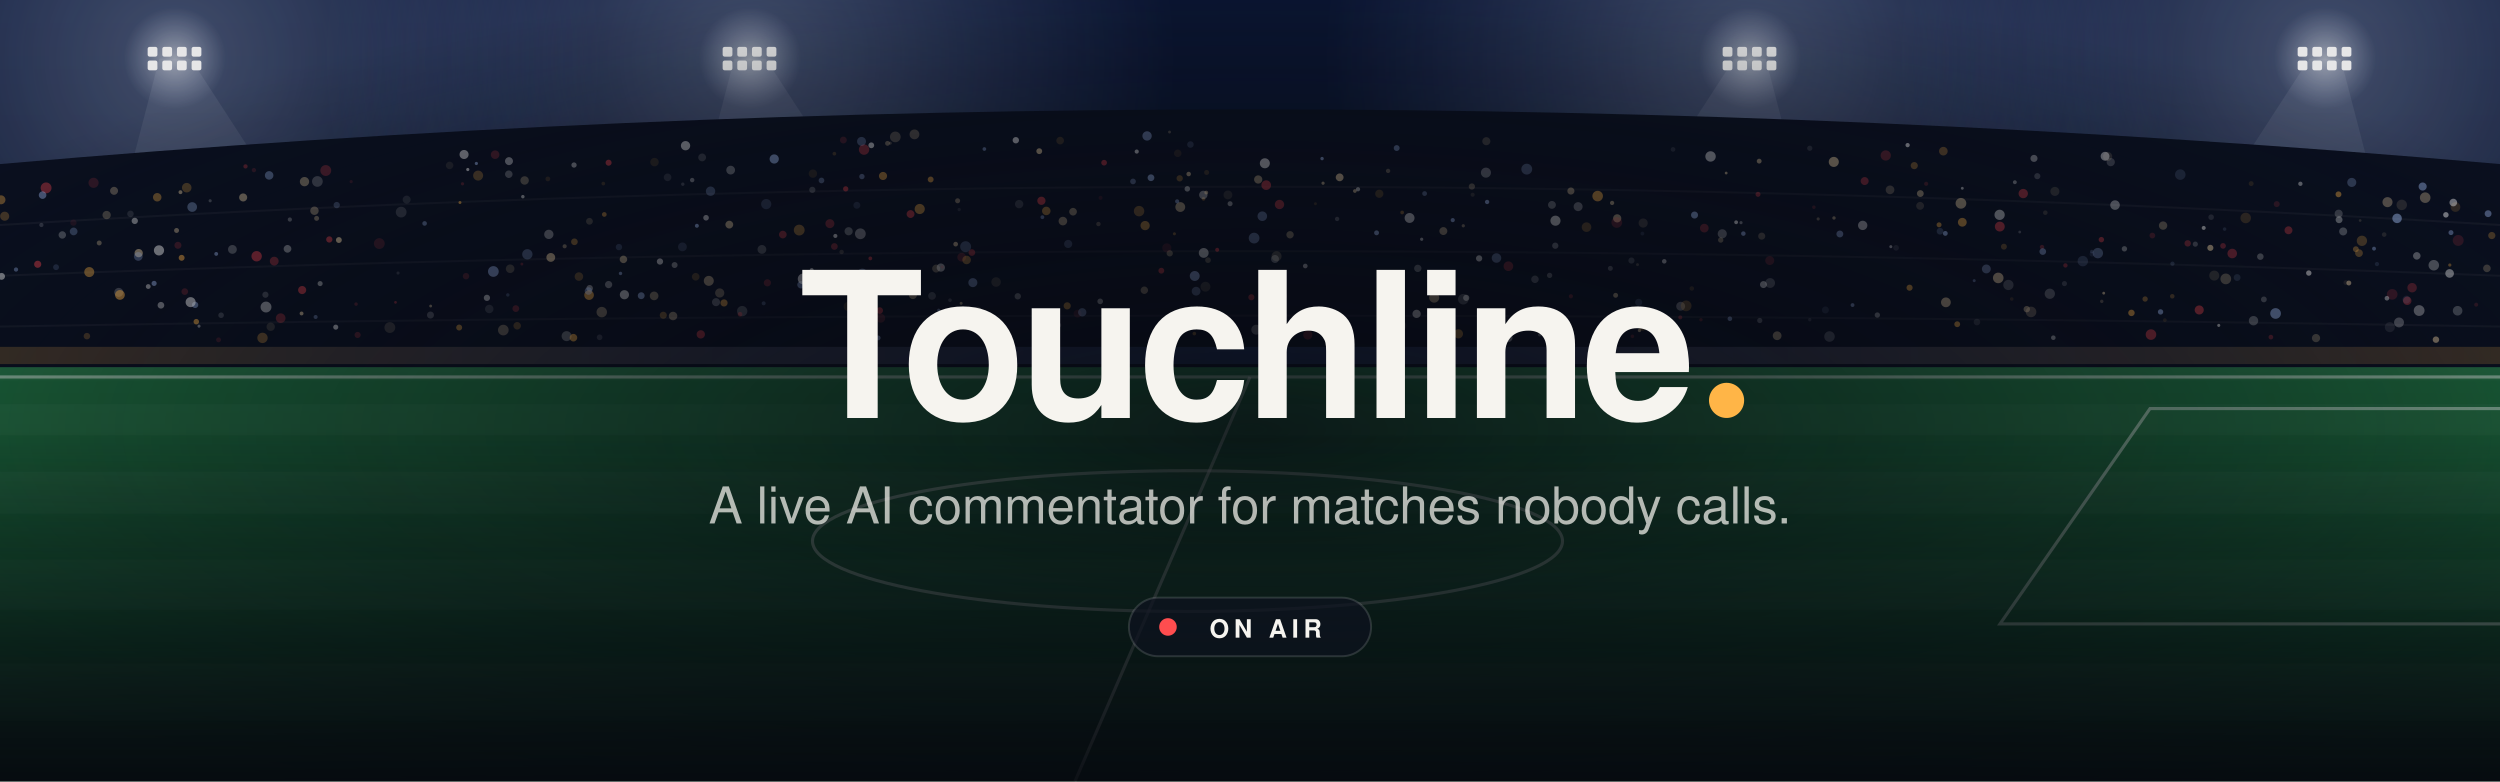
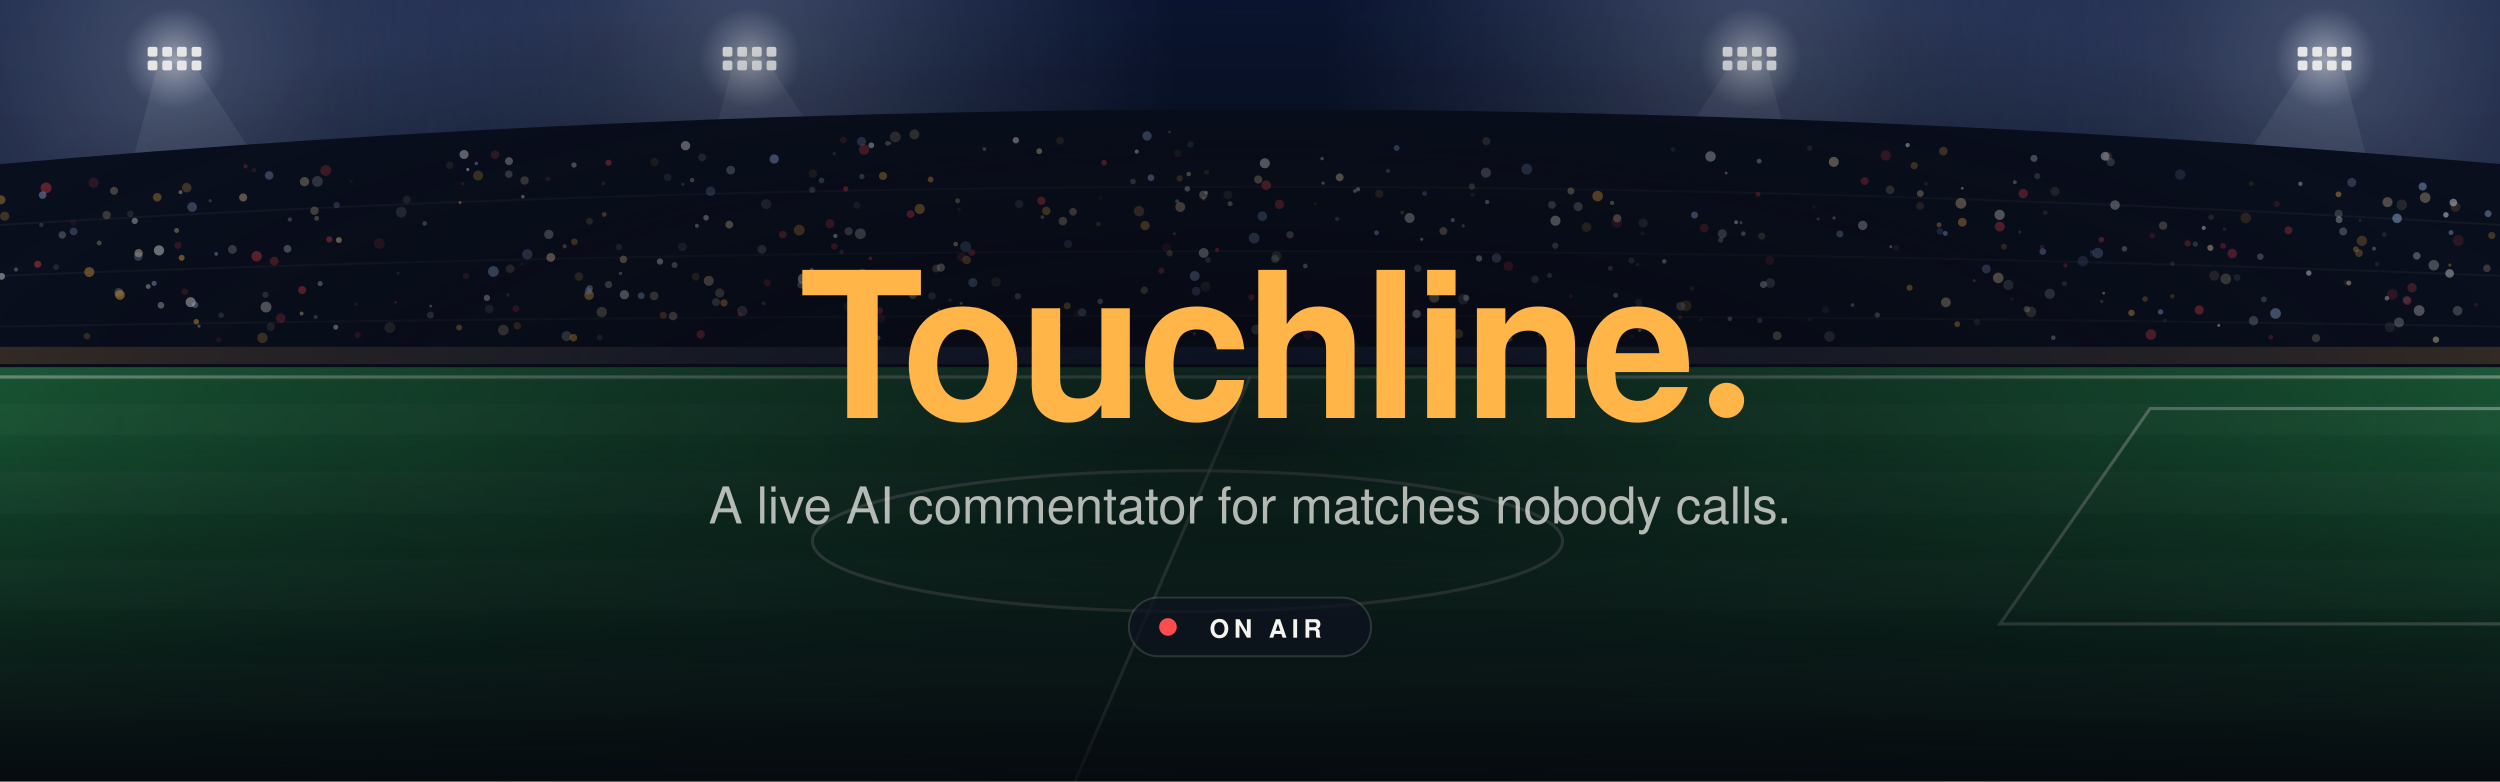
<svg xmlns="http://www.w3.org/2000/svg" width="1280" height="400" role="img" aria-label="Touchline. A live AI commentator for matches nobody calls." viewBox="0 0 1280 400" preserveAspectRatio="xMidYMid slice">
  <defs>
    <linearGradient id="bns" x2="0" y2="1">
      <stop offset="0" stop-color="#0B1736" />
      <stop offset="1" stop-color="#04060C" />
    </linearGradient>
    <radialGradient id="bng">
      <stop offset="0" stop-color="#F4F8FF" stop-opacity=".95" />
      <stop offset=".12" stop-color="#C9DAFF" stop-opacity=".4" />
      <stop offset="1" stop-color="#9DB8FF" stop-opacity="0" />
    </radialGradient>
    <linearGradient id="bnb" x2="0" y2="1">
      <stop offset="0" stop-color="#fff" stop-opacity=".09" />
      <stop offset="1" stop-color="#fff" stop-opacity="0" />
    </linearGradient>
    <linearGradient id="bnp" x2="0" y2="1">
      <stop offset="0" stop-color="#1D6A3D" />
      <stop offset=".55" stop-color="#145430" />
      <stop offset="1" stop-color="#0A2E1B" />
    </linearGradient>
    <linearGradient id="bnl" x2="1">
      <stop offset="0" stop-color="#FFB547" />
      <stop offset=".5" stop-color="#5B8CFF" />
      <stop offset="1" stop-color="#FFB547" />
    </linearGradient>
    <linearGradient id="bnt" x2="0" y2="1">
      <stop offset="0" stop-color="#B89A6A" />
      <stop offset="1" stop-color="#D9BC8A" />
    </linearGradient>
  </defs>
  <rect width="1280" height="400" fill="url(#bns)" />
  <polygon points="81.6,30 97.6,30 268.8,294 12.8,294" fill="url(#bnb)" />
  <circle cx="89.6" cy="30" r="217.6" fill="url(#bng)" opacity=".7" />
  <rect x="75.6" y="24" width="5" height="5" rx="1" fill="#fff" />
  <rect x="83.1" y="24" width="5" height="5" rx="1" fill="#fff" />
  <rect x="90.6" y="24" width="5" height="5" rx="1" fill="#fff" />
  <rect x="98.1" y="24" width="5" height="5" rx="1" fill="#fff" />
  <rect x="75.6" y="31" width="5" height="5" rx="1" fill="#fff" />
  <rect x="83.1" y="31" width="5" height="5" rx="1" fill="#fff" />
  <rect x="90.6" y="31" width="5" height="5" rx="1" fill="#fff" />
  <rect x="98.1" y="31" width="5" height="5" rx="1" fill="#fff" />
  <polygon points="376,30 392,30 563.2,294 307.2,294" fill="url(#bnb)" />
  <circle cx="384" cy="30" r="217.6" fill="url(#bng)" opacity=".7" />
  <rect x="370" y="24" width="5" height="5" rx="1" fill="#fff" />
  <rect x="377.5" y="24" width="5" height="5" rx="1" fill="#fff" />
  <rect x="385" y="24" width="5" height="5" rx="1" fill="#fff" />
  <rect x="392.5" y="24" width="5" height="5" rx="1" fill="#fff" />
  <rect x="370" y="31" width="5" height="5" rx="1" fill="#fff" />
  <rect x="377.5" y="31" width="5" height="5" rx="1" fill="#fff" />
  <rect x="385" y="31" width="5" height="5" rx="1" fill="#fff" />
  <rect x="392.5" y="31" width="5" height="5" rx="1" fill="#fff" />
  <polygon points="888,30 904,30 972.8,294 716.8,294" fill="url(#bnb)" />
  <circle cx="896" cy="30" r="217.6" fill="url(#bng)" opacity=".7" />
  <rect x="882" y="24" width="5" height="5" rx="1" fill="#fff" />
  <rect x="889.5" y="24" width="5" height="5" rx="1" fill="#fff" />
  <rect x="897" y="24" width="5" height="5" rx="1" fill="#fff" />
  <rect x="904.5" y="24" width="5" height="5" rx="1" fill="#fff" />
  <rect x="882" y="31" width="5" height="5" rx="1" fill="#fff" />
  <rect x="889.5" y="31" width="5" height="5" rx="1" fill="#fff" />
  <rect x="897" y="31" width="5" height="5" rx="1" fill="#fff" />
  <rect x="904.5" y="31" width="5" height="5" rx="1" fill="#fff" />
  <polygon points="1182.4,30 1198.4,30 1267.2,294 1011.2,294" fill="url(#bnb)" />
  <circle cx="1190.4" cy="30" r="217.6" fill="url(#bng)" opacity=".7" />
  <rect x="1176.4" y="24" width="5" height="5" rx="1" fill="#fff" />
  <rect x="1183.9" y="24" width="5" height="5" rx="1" fill="#fff" />
  <rect x="1191.4" y="24" width="5" height="5" rx="1" fill="#fff" />
  <rect x="1198.9" y="24" width="5" height="5" rx="1" fill="#fff" />
  <rect x="1176.4" y="31" width="5" height="5" rx="1" fill="#fff" />
  <rect x="1183.9" y="31" width="5" height="5" rx="1" fill="#fff" />
  <rect x="1191.4" y="31" width="5" height="5" rx="1" fill="#fff" />
  <rect x="1198.9" y="31" width="5" height="5" rx="1" fill="#fff" />
  <path d="M0 84 Q640 28 1280 84 L1280 188 L0 188 Z" fill="#0A1020" />
  <path d="M0 115.2 Q640 76 1280 115.2" stroke="#fff" stroke-opacity=".05" fill="none" />
  <path d="M0 141.2 Q640 116 1280 141.2" stroke="#fff" stroke-opacity=".05" fill="none" />
  <path d="M0 167.2 Q640 156 1280 167.2" stroke="#fff" stroke-opacity=".05" fill="none" />
  <circle cx="860.5" cy="156.8" r="2.27" fill="#FFFFFF" opacity="0.29" />
  <circle cx="442.4" cy="76.6" r="2.66" fill="#E8414C" opacity="0.40" />
  <circle cx="410.1" cy="145.8" r="1.90" fill="#A9C6FF" opacity="0.42" />
  <circle cx="60.8" cy="149.7" r="2.30" fill="#FFFFFF" opacity="0.23" />
  <circle cx="1126.0" cy="158.7" r="2.32" fill="#E8414C" opacity="0.53" />
  <circle cx="838.4" cy="135.5" r="0.77" fill="#FFE2B0" opacity="0.18" />
  <circle cx="900.1" cy="99.5" r="1.28" fill="#E8414C" opacity="0.39" />
  <circle cx="1258.3" cy="159.1" r="2.45" fill="#FFFFFF" opacity="0.25" />
  <circle cx="491.1" cy="107.3" r="0.84" fill="#FFFFFF" opacity="0.10" />
  <circle cx="520.1" cy="71.8" r="1.64" fill="#FFFFFF" opacity="0.54" />
  <circle cx="839.0" cy="154.8" r="1.83" fill="#A9C6FF" opacity="0.17" />
  <circle cx="1224.8" cy="150.7" r="2.72" fill="#E8414C" opacity="0.22" />
  <circle cx="1023.9" cy="116.0" r="2.53" fill="#E8414C" opacity="0.51" />
  <circle cx="604.3" cy="106.0" r="2.52" fill="#FFE2B0" opacity="0.45" />
  <circle cx="486.4" cy="153.7" r="0.93" fill="#FFFFFF" opacity="0.17" />
  <circle cx="1074.1" cy="129.6" r="2.66" fill="#A9C6FF" opacity="0.31" />
  <circle cx="616.2" cy="101.8" r="0.95" fill="#FFB547" opacity="0.31" />
  <circle cx="660.5" cy="120.2" r="1.89" fill="#FFE2B0" opacity="0.34" />
  <circle cx="1120.1" cy="124.6" r="1.65" fill="#E8414C" opacity="0.36" />
  <circle cx="148.4" cy="112.4" r="1.08" fill="#FFFFFF" opacity="0.26" />
  <circle cx="37.7" cy="118.5" r="1.98" fill="#A9C6FF" opacity="0.28" />
  <circle cx="137.8" cy="89.8" r="2.18" fill="#A9C6FF" opacity="0.36" />
  <circle cx="583.2" cy="108.1" r="2.68" fill="#FFB547" opacity="0.31" />
  <circle cx="445.2" cy="166.9" r="2.14" fill="#FFFFFF" opacity="0.40" />
  <circle cx="264.1" cy="158.0" r="1.74" fill="#E8414C" opacity="0.28" />
  <circle cx="341.8" cy="90.8" r="1.94" fill="#FFFFFF" opacity="0.11" />
  <circle cx="852.1" cy="133.8" r="1.17" fill="#FFFFFF" opacity="0.45" />
  <circle cx="598.8" cy="67.6" r="0.75" fill="#FFE2B0" opacity="0.22" />
  <circle cx="760.8" cy="88.4" r="2.58" fill="#FFFFFF" opacity="0.29" />
  <circle cx="440.5" cy="119.7" r="2.76" fill="#FFFFFF" opacity="0.35" />
  <circle cx="492.4" cy="131.7" r="2.24" fill="#E8414C" opacity="0.24" />
  <circle cx="110.7" cy="130.0" r="0.99" fill="#A9C6FF" opacity="0.47" />
  <circle cx="835.8" cy="172.2" r="0.91" fill="#E8414C" opacity="0.23" />
  <circle cx="130.0" cy="87.1" r="1.11" fill="#E8414C" opacity="0.17" />
  <circle cx="812.3" cy="116.3" r="2.45" fill="#FFB547" opacity="0.24" />
  <circle cx="441.3" cy="90.4" r="1.38" fill="#A9C6FF" opacity="0.35" />
  <circle cx="504.0" cy="76.3" r="0.95" fill="#A9C6FF" opacity="0.40" />
  <circle cx="349.4" cy="126.4" r="2.25" fill="#A9C6FF" opacity="0.16" />
  <circle cx="967.7" cy="97.2" r="2.22" fill="#FFE2B0" opacity="0.23" />
  <circle cx="373.4" cy="115.0" r="2.00" fill="#FFE2B0" opacity="0.48" />
  <circle cx="458.4" cy="70.1" r="2.74" fill="#FFE2B0" opacity="0.22" />
  <circle cx="356.2" cy="141.7" r="1.95" fill="#FFB547" opacity="0.20" />
  <circle cx="1112.3" cy="135.0" r="1.09" fill="#A9C6FF" opacity="0.19" />
  <circle cx="307.0" cy="172.7" r="1.46" fill="#FFFFFF" opacity="0.14" />
  <circle cx="19.3" cy="135.3" r="1.84" fill="#E8414C" opacity="0.53" />
  <circle cx="1171.7" cy="117.9" r="2.03" fill="#E8414C" opacity="0.40" />
  <circle cx="968.1" cy="126.3" r="0.78" fill="#FFFFFF" opacity="0.41" />
  <circle cx="976.7" cy="74.3" r="1.10" fill="#FFFFFF" opacity="0.53" />
  <circle cx="717.4" cy="166.8" r="2.62" fill="#FFE2B0" opacity="0.12" />
  <circle cx="715.1" cy="75.8" r="1.51" fill="#A9C6FF" opacity="0.39" />
  <circle cx="47.9" cy="93.6" r="2.59" fill="#E8414C" opacity="0.18" />
  <circle cx="220.4" cy="161.3" r="1.80" fill="#FFFFFF" opacity="0.20" />
  <circle cx="607.9" cy="96.7" r="1.41" fill="#FFFFFF" opacity="0.42" />
  <circle cx="411.2" cy="142.8" r="2.74" fill="#FFFFFF" opacity="0.54" />
  <circle cx="54.6" cy="110.1" r="2.12" fill="#FFE2B0" opacity="0.25" />
  <circle cx="926.6" cy="163.7" r="0.87" fill="#FFFFFF" opacity="0.11" />
  <circle cx="881.8" cy="119.7" r="2.33" fill="#FFFFFF" opacity="0.29" />
  <circle cx="934.6" cy="158.7" r="1.80" fill="#A9C6FF" opacity="0.11" />
  <circle cx="235.1" cy="167.7" r="1.53" fill="#FFB547" opacity="0.43" />
  <circle cx="490.3" cy="102.8" r="1.29" fill="#FFE2B0" opacity="0.35" />
  <circle cx="161.6" cy="162.3" r="1.04" fill="#A9C6FF" opacity="0.32" />
  <circle cx="1208.4" cy="112.9" r="0.70" fill="#FFE2B0" opacity="0.16" />
  <circle cx="1031.6" cy="93.3" r="1.00" fill="#FFFFFF" opacity="0.33" />
  <circle cx="479.3" cy="137.5" r="2.04" fill="#FFE2B0" opacity="0.29" />
  <circle cx="612.4" cy="149.1" r="2.25" fill="#A9C6FF" opacity="0.33" />
  <circle cx="1026.0" cy="126.3" r="1.52" fill="#FFB547" opacity="0.25" />
  <circle cx="75.9" cy="146.7" r="1.24" fill="#FFFFFF" opacity="0.44" />
  <circle cx="901.0" cy="164.1" r="1.34" fill="#FFFFFF" opacity="0.23" />
  <circle cx="154.4" cy="160.5" r="1.00" fill="#FFE2B0" opacity="0.51" />
  <circle cx="980.1" cy="84.8" r="1.84" fill="#FFB547" opacity="0.31" />
  <circle cx="1159.1" cy="153.3" r="1.49" fill="#FFFFFF" opacity="0.24" />
  <circle cx="906.1" cy="133.4" r="2.29" fill="#E8414C" opacity="0.20" />
  <circle cx="983.2" cy="99.1" r="1.75" fill="#FFE2B0" opacity="0.40" />
  <circle cx="91.1" cy="125.6" r="1.80" fill="#E8414C" opacity="0.23" />
  <circle cx="1102.0" cy="120.6" r="1.48" fill="#E8414C" opacity="0.23" />
  <circle cx="179.8" cy="93.0" r="0.81" fill="#E8414C" opacity="0.16" />
  <circle cx="468.2" cy="68.8" r="2.51" fill="#FFE2B0" opacity="0.24" />
  <circle cx="992.8" cy="115.1" r="1.28" fill="#FFB547" opacity="0.46" />
  <circle cx="0.5" cy="102.3" r="2.30" fill="#FFB547" opacity="0.38" />
  <circle cx="281.0" cy="120.0" r="2.38" fill="#FFFFFF" opacity="0.33" />
  <circle cx="1182.1" cy="139.8" r="1.39" fill="#FFFFFF" opacity="0.54" />
  <circle cx="642.1" cy="121.9" r="2.75" fill="#A9C6FF" opacity="0.37" />
  <circle cx="1252.3" cy="110.0" r="1.41" fill="#FFFFFF" opacity="0.51" />
  <circle cx="396.4" cy="81.4" r="2.36" fill="#A9C6FF" opacity="0.53" />
  <circle cx="835.3" cy="133.4" r="1.58" fill="#FFFFFF" opacity="0.17" />
  <circle cx="562.4" cy="114.7" r="1.13" fill="#FFE2B0" opacity="0.23" />
  <circle cx="930.9" cy="112.1" r="0.81" fill="#FFE2B0" opacity="0.26" />
  <circle cx="1087.7" cy="127.4" r="1.38" fill="#FFFFFF" opacity="0.33" />
  <circle cx="970.8" cy="126.9" r="1.45" fill="#FFFFFF" opacity="0.10" />
  <circle cx="653.6" cy="131.2" r="2.57" fill="#FFE2B0" opacity="0.21" />
  <circle cx="319.2" cy="132.8" r="1.92" fill="#FFE2B0" opacity="0.45" />
  <circle cx="788.3" cy="171.4" r="0.86" fill="#FFFFFF" opacity="0.29" />
  <circle cx="1080.7" cy="83.0" r="2.10" fill="#FFFFFF" opacity="0.19" />
  <circle cx="98.4" cy="106.0" r="2.48" fill="#A9C6FF" opacity="0.34" />
  <circle cx="575.6" cy="161.7" r="1.05" fill="#E8414C" opacity="0.28" />
  <circle cx="542.0" cy="166.5" r="1.33" fill="#FFFFFF" opacity="0.23" />
  <circle cx="684.6" cy="112.1" r="1.12" fill="#FFFFFF" opacity="0.21" />
  <circle cx="476.1" cy="166.6" r="1.48" fill="#E8414C" opacity="0.34" />
  <circle cx="673.5" cy="104.3" r="0.76" fill="#FFB547" opacity="0.15" />
  <circle cx="706.2" cy="99.2" r="2.10" fill="#FFB547" opacity="0.19" />
  <circle cx="446.1" cy="74.4" r="1.49" fill="#FFFFFF" opacity="0.53" />
  <circle cx="551.7" cy="160.6" r="2.02" fill="#E8414C" opacity="0.16" />
  <circle cx="772.2" cy="172.9" r="2.21" fill="#FFFFFF" opacity="0.43" />
  <circle cx="45.7" cy="139.3" r="2.56" fill="#FFB547" opacity="0.47" />
  <circle cx="961.2" cy="161.3" r="1.37" fill="#FFFFFF" opacity="0.31" />
  <circle cx="125.7" cy="85.2" r="1.10" fill="#E8414C" opacity="0.32" />
  <circle cx="1254.2" cy="140.0" r="2.21" fill="#FFFFFF" opacity="0.47" />
  <circle cx="644.2" cy="91.9" r="2.11" fill="#FFE2B0" opacity="0.40" />
  <circle cx="163.9" cy="145.2" r="1.30" fill="#FFFFFF" opacity="0.38" />
  <circle cx="563.3" cy="154.3" r="1.45" fill="#FFFFFF" opacity="0.40" />
  <circle cx="611.7" cy="141.3" r="2.54" fill="#A9C6FF" opacity="0.54" />
  <circle cx="237.6" cy="79.1" r="2.32" fill="#FFFFFF" opacity="0.48" />
  <circle cx="155.9" cy="93.0" r="2.38" fill="#FFE2B0" opacity="0.36" />
  <circle cx="1254.3" cy="135.7" r="0.83" fill="#FFB547" opacity="0.37" />
  <circle cx="1275.8" cy="120.6" r="1.85" fill="#FFB547" opacity="0.28" />
  <circle cx="1258.6" cy="123.1" r="2.79" fill="#E8414C" opacity="0.19" />
  <circle cx="1202.6" cy="144.9" r="1.27" fill="#FFE2B0" opacity="0.51" />
  <circle cx="441.1" cy="72.4" r="2.28" fill="#A9C6FF" opacity="0.28" />
  <circle cx="253.5" cy="79.2" r="2.19" fill="#E8414C" opacity="0.24" />
  <circle cx="881.0" cy="122.9" r="1.37" fill="#FFE2B0" opacity="0.30" />
  <circle cx="344.6" cy="161.8" r="2.18" fill="#FFE2B0" opacity="0.38" />
  <circle cx="166.8" cy="87.3" r="2.78" fill="#E8414C" opacity="0.29" />
  <circle cx="351.0" cy="74.6" r="2.38" fill="#FFFFFF" opacity="0.49" />
  <circle cx="361.5" cy="111.5" r="1.44" fill="#FFFFFF" opacity="0.47" />
  <circle cx="1247.2" cy="173.9" r="1.66" fill="#FFE2B0" opacity="0.51" />
  <circle cx="827.2" cy="151.2" r="1.26" fill="#FFE2B0" opacity="0.44" />
  <circle cx="601.3" cy="119.7" r="0.78" fill="#FFB547" opacity="0.32" />
  <circle cx="1017.0" cy="137.7" r="2.27" fill="#A9C6FF" opacity="0.33" />
  <circle cx="1217.0" cy="135.2" r="1.09" fill="#A9C6FF" opacity="0.14" />
  <circle cx="1197.4" cy="109.4" r="2.06" fill="#FFFFFF" opacity="0.22" />
  <circle cx="82.4" cy="156.3" r="1.72" fill="#FFFFFF" opacity="0.41" />
  <circle cx="101.9" cy="167.0" r="0.79" fill="#FFFFFF" opacity="0.39" />
  <circle cx="906.3" cy="144.9" r="2.52" fill="#FFFFFF" opacity="0.21" />
  <circle cx="840.9" cy="119.6" r="0.97" fill="#A9C6FF" opacity="0.12" />
  <circle cx="676.9" cy="81.2" r="0.88" fill="#A9C6FF" opacity="0.52" />
  <circle cx="872.6" cy="116.8" r="2.22" fill="#E8414C" opacity="0.31" />
  <circle cx="441.5" cy="140.2" r="2.66" fill="#A9C6FF" opacity="0.39" />
  <circle cx="1045.5" cy="126.5" r="1.13" fill="#E8414C" opacity="0.29" />
  <circle cx="31.9" cy="120.3" r="1.90" fill="#FFFFFF" opacity="0.26" />
  <circle cx="392.9" cy="144.8" r="1.85" fill="#E8414C" opacity="0.28" />
  <circle cx="1238.6" cy="159.0" r="2.76" fill="#FFFFFF" opacity="0.37" />
  <circle cx="1052.1" cy="98.0" r="2.32" fill="#FFE2B0" opacity="0.14" />
  <circle cx="93.0" cy="132.0" r="1.52" fill="#FFB547" opacity="0.55" />
  <circle cx="1273.9" cy="109.4" r="1.77" fill="#A9C6FF" opacity="0.43" />
  <circle cx="729.4" cy="99.1" r="1.23" fill="#A9C6FF" opacity="0.32" />
  <circle cx="497.6" cy="129.3" r="1.72" fill="#E8414C" opacity="0.43" />
  <circle cx="725.3" cy="160.7" r="2.12" fill="#FFFFFF" opacity="0.55" />
  <circle cx="1107.5" cy="115.5" r="2.14" fill="#FFE2B0" opacity="0.30" />
  <circle cx="532.1" cy="77.4" r="1.50" fill="#FFE2B0" opacity="0.53" />
  <circle cx="656.7" cy="151.6" r="2.02" fill="#E8414C" opacity="0.43" />
  <circle cx="1237.4" cy="131.0" r="1.92" fill="#FFFFFF" opacity="0.35" />
  <circle cx="542.8" cy="72.0" r="1.96" fill="#FFB547" opacity="0.15" />
  <circle cx="1273.3" cy="137.4" r="1.94" fill="#FFE2B0" opacity="0.24" />
  <circle cx="549.4" cy="108.4" r="1.96" fill="#FFE2B0" opacity="0.38" />
  <circle cx="993.3" cy="118.4" r="1.73" fill="#A9C6FF" opacity="0.20" />
  <circle cx="1165.7" cy="104.5" r="1.53" fill="#E8414C" opacity="0.19" />
  <circle cx="264.8" cy="166.8" r="1.92" fill="#FFB547" opacity="0.24" />
  <circle cx="363.8" cy="97.9" r="2.40" fill="#A9C6FF" opacity="0.28" />
  <circle cx="750.7" cy="152.5" r="1.58" fill="#FFFFFF" opacity="0.51" />
  <circle cx="1079.1" cy="80.1" r="2.35" fill="#FFE2B0" opacity="0.14" />
  <circle cx="1197.6" cy="112.5" r="1.78" fill="#FFFFFF" opacity="0.36" />
  <circle cx="358.8" cy="171.2" r="2.13" fill="#E8414C" opacity="0.49" />
  <circle cx="1142.9" cy="129.8" r="2.45" fill="#E8414C" opacity="0.41" />
  <circle cx="808.0" cy="105.8" r="2.30" fill="#FFFFFF" opacity="0.29" />
  <circle cx="902.0" cy="120.9" r="1.82" fill="#FFE2B0" opacity="0.22" />
  <circle cx="445.6" cy="132.3" r="0.98" fill="#E8414C" opacity="0.52" />
  <circle cx="818.0" cy="100.4" r="2.71" fill="#FFB547" opacity="0.54" />
  <circle cx="1057.5" cy="135.9" r="1.12" fill="#E8414C" opacity="0.36" />
  <circle cx="563.5" cy="101.3" r="1.02" fill="#E8414C" opacity="0.13" />
  <circle cx="368.5" cy="150.0" r="2.35" fill="#FFE2B0" opacity="0.30" />
  <circle cx="1004.0" cy="104.1" r="2.75" fill="#FFE2B0" opacity="0.45" />
  <circle cx="362.9" cy="143.8" r="2.56" fill="#FFE2B0" opacity="0.42" />
  <circle cx="44.5" cy="172.1" r="1.67" fill="#FFB547" opacity="0.24" />
  <circle cx="450.9" cy="162.9" r="2.32" fill="#E8414C" opacity="0.21" />
  <circle cx="494.4" cy="126.3" r="2.80" fill="#A9C6FF" opacity="0.27" />
  <circle cx="586.3" cy="115.5" r="2.37" fill="#FFB547" opacity="0.46" />
  <circle cx="431.8" cy="71.7" r="1.75" fill="#E8414C" opacity="0.20" />
  <circle cx="544.2" cy="113.2" r="2.20" fill="#FFE2B0" opacity="0.40" />
  <circle cx="804.3" cy="151.7" r="1.07" fill="#E8414C" opacity="0.27" />
  <circle cx="1045.9" cy="128.8" r="1.71" fill="#A9C6FF" opacity="0.41" />
  <circle cx="427.2" cy="78.7" r="0.95" fill="#FFB547" opacity="0.19" />
  <circle cx="781.7" cy="86.6" r="2.78" fill="#A9C6FF" opacity="0.28" />
  <circle cx="953.7" cy="115.4" r="2.39" fill="#FFFFFF" opacity="0.42" />
  <circle cx="409.2" cy="117.8" r="2.77" fill="#FFB547" opacity="0.36" />
  <circle cx="172.4" cy="105.0" r="1.62" fill="#A9C6FF" opacity="0.24" />
  <circle cx="290.1" cy="172.1" r="2.56" fill="#FFFFFF" opacity="0.28" />
  <circle cx="1157.3" cy="131.4" r="1.68" fill="#FFFFFF" opacity="0.28" />
  <circle cx="695.3" cy="96.9" r="1.09" fill="#FFFFFF" opacity="0.45" />
  <circle cx="749.2" cy="153.2" r="2.70" fill="#FFFFFF" opacity="0.20" />
  <circle cx="757.3" cy="132.3" r="1.61" fill="#FFFFFF" opacity="0.50" />
  <circle cx="293.9" cy="84.5" r="1.36" fill="#FFFFFF" opacity="0.38" />
  <circle cx="900.7" cy="82.5" r="1.25" fill="#FFE2B0" opacity="0.43" />
  <circle cx="238.6" cy="141.4" r="1.65" fill="#E8414C" opacity="0.21" />
  <circle cx="533.7" cy="111.2" r="0.99" fill="#A9C6FF" opacity="0.39" />
  <circle cx="217.4" cy="114.4" r="1.18" fill="#A9C6FF" opacity="0.38" />
  <circle cx="1267.8" cy="156.0" r="1.02" fill="#E8414C" opacity="0.18" />
  <circle cx="860.3" cy="162.5" r="1.03" fill="#E8414C" opacity="0.39" />
  <circle cx="866.2" cy="147.7" r="1.15" fill="#FFB547" opacity="0.16" />
  <circle cx="1201.1" cy="144.7" r="1.24" fill="#FFE2B0" opacity="0.10" />
  <circle cx="1197.3" cy="99.5" r="1.51" fill="#FFB547" opacity="0.47" />
  <circle cx="301.8" cy="113.3" r="1.74" fill="#FFE2B0" opacity="0.19" />
  <circle cx="510.0" cy="144.4" r="2.44" fill="#FFE2B0" opacity="0.15" />
  <circle cx="1023.1" cy="142.3" r="2.71" fill="#FFE2B0" opacity="0.48" />
  <circle cx="392.3" cy="104.5" r="2.61" fill="#A9C6FF" opacity="0.18" />
  <circle cx="481.7" cy="137.0" r="2.11" fill="#FFFFFF" opacity="0.43" />
  <circle cx="328.3" cy="151.4" r="1.77" fill="#A9C6FF" opacity="0.49" />
  <circle cx="623.2" cy="127.9" r="1.03" fill="#E8414C" opacity="0.54" />
  <circle cx="430.9" cy="129.0" r="1.13" fill="#FFE2B0" opacity="0.17" />
  <circle cx="996.0" cy="119.5" r="1.24" fill="#A9C6FF" opacity="0.52" />
  <circle cx="1149.8" cy="111.6" r="2.70" fill="#FFB547" opacity="0.18" />
  <circle cx="244.8" cy="89.9" r="2.56" fill="#FFB547" opacity="0.28" />
  <circle cx="454.4" cy="73.4" r="1.24" fill="#FFE2B0" opacity="0.31" />
  <circle cx="1215.5" cy="127.3" r="1.00" fill="#A9C6FF" opacity="0.42" />
  <circle cx="902.9" cy="145.7" r="1.80" fill="#FFFFFF" opacity="0.45" />
  <circle cx="261.2" cy="137.6" r="2.20" fill="#FFE2B0" opacity="0.19" />
  <circle cx="617.8" cy="88.3" r="1.30" fill="#FFB547" opacity="0.15" />
  <circle cx="1165.1" cy="160.5" r="2.74" fill="#A9C6FF" opacity="0.52" />
  <circle cx="107.6" cy="102.8" r="0.81" fill="#FFFFFF" opacity="0.22" />
  <circle cx="668.3" cy="136.2" r="1.20" fill="#FFFFFF" opacity="0.46" />
  <circle cx="415.6" cy="138.2" r="0.98" fill="#FFFFFF" opacity="0.51" />
  <circle cx="1222.1" cy="152.7" r="1.19" fill="#FFFFFF" opacity="0.43" />
  <circle cx="23.6" cy="96.2" r="2.79" fill="#E8414C" opacity="0.44" />
  <circle cx="892.6" cy="119.6" r="1.16" fill="#A9C6FF" opacity="0.49" />
  <circle cx="21.8" cy="99.9" r="1.94" fill="#A9C6FF" opacity="0.43" />
  <circle cx="554.1" cy="159.9" r="2.13" fill="#A9C6FF" opacity="0.40" />
  <circle cx="602.7" cy="103.1" r="1.06" fill="#A9C6FF" opacity="0.44" />
  <circle cx="71.0" cy="129.6" r="2.12" fill="#FFE2B0" opacity="0.50" />
  <circle cx="61.4" cy="151.0" r="2.50" fill="#FFB547" opacity="0.55" />
  <circle cx="1222.4" cy="103.5" r="2.58" fill="#FFE2B0" opacity="0.35" />
  <circle cx="1077.1" cy="150.1" r="0.73" fill="#FFE2B0" opacity="0.50" />
  <circle cx="205.4" cy="108.6" r="2.76" fill="#FFFFFF" opacity="0.15" />
  <circle cx="390.1" cy="127.7" r="2.25" fill="#FFFFFF" opacity="0.21" />
  <circle cx="1082.9" cy="105.0" r="2.45" fill="#FFFFFF" opacity="0.39" />
  <circle cx="335.1" cy="83.0" r="2.16" fill="#FFB547" opacity="0.12" />
  <circle cx="498.1" cy="144.7" r="2.31" fill="#A9C6FF" opacity="0.43" />
  <circle cx="772.3" cy="136.3" r="2.47" fill="#E8414C" opacity="0.31" />
  <circle cx="725.9" cy="137.4" r="1.88" fill="#FFFFFF" opacity="0.28" />
  <circle cx="124.5" cy="101.1" r="2.06" fill="#FFE2B0" opacity="0.44" />
  <circle cx="147.2" cy="127.4" r="1.97" fill="#FFFFFF" opacity="0.34" />
  <circle cx="136.2" cy="157.2" r="2.79" fill="#FFFFFF" opacity="0.42" />
  <circle cx="1240.4" cy="95.5" r="2.07" fill="#A9C6FF" opacity="0.45" />
  <circle cx="1223.6" cy="167.5" r="2.56" fill="#FFFFFF" opacity="0.10" />
  <circle cx="199.6" cy="167.7" r="2.77" fill="#FFE2B0" opacity="0.16" />
  <circle cx="316.9" cy="126.5" r="1.64" fill="#A9C6FF" opacity="0.18" />
  <circle cx="400.8" cy="120.1" r="1.96" fill="#E8414C" opacity="0.41" />
  <circle cx="521.1" cy="151.7" r="1.63" fill="#FFFFFF" opacity="0.30" />
  <circle cx="533.2" cy="102.8" r="2.10" fill="#E8414C" opacity="0.55" />
  <circle cx="1235.0" cy="147.3" r="2.42" fill="#E8414C" opacity="0.32" />
  <circle cx="433.0" cy="96.7" r="1.35" fill="#E8414C" opacity="0.52" />
  <circle cx="249.3" cy="152.5" r="1.61" fill="#FFFFFF" opacity="0.45" />
  <circle cx="319.7" cy="150.9" r="2.35" fill="#FFFFFF" opacity="0.50" />
  <circle cx="143.7" cy="162.9" r="2.47" fill="#E8414C" opacity="0.32" />
  <circle cx="92.4" cy="98.4" r="1.01" fill="#FFE2B0" opacity="0.44" />
  <circle cx="965.5" cy="79.6" r="2.63" fill="#E8414C" opacity="0.28" />
  <circle cx="1139.0" cy="117.3" r="0.90" fill="#A9C6FF" opacity="0.15" />
  <circle cx="293.6" cy="172.9" r="1.94" fill="#FFB547" opacity="0.55" />
  <circle cx="301.9" cy="147.6" r="1.69" fill="#FFFFFF" opacity="0.37" />
  <circle cx="1077.8" cy="80.0" r="2.26" fill="#FFFFFF" opacity="0.44" />
  <circle cx="450.4" cy="159.0" r="1.71" fill="#E8414C" opacity="0.51" />
  <circle cx="380.0" cy="159.3" r="2.65" fill="#FFFFFF" opacity="0.21" />
  <circle cx="995.0" cy="77.4" r="2.20" fill="#FFB547" opacity="0.30" />
  <circle cx="415.9" cy="97.2" r="1.60" fill="#FFFFFF" opacity="0.20" />
  <circle cx="604.0" cy="91.3" r="1.62" fill="#FFB547" opacity="0.28" />
  <circle cx="500.5" cy="158.9" r="1.89" fill="#FFFFFF" opacity="0.24" />
  <circle cx="78.9" cy="145.1" r="1.32" fill="#A9C6FF" opacity="0.49" />
  <circle cx="161.0" cy="107.9" r="2.15" fill="#FFE2B0" opacity="0.32" />
  <circle cx="942.0" cy="119.8" r="1.77" fill="#A9C6FF" opacity="0.40" />
  <circle cx="202.5" cy="154.8" r="0.71" fill="#E8414C" opacity="0.36" />
  <circle cx="1049.5" cy="150.4" r="2.63" fill="#FFFFFF" opacity="0.23" />
  <circle cx="851.9" cy="163.6" r="1.33" fill="#FFFFFF" opacity="0.29" />
  <circle cx="1047.2" cy="108.9" r="1.17" fill="#FFE2B0" opacity="0.14" />
  <circle cx="625.2" cy="162.6" r="1.29" fill="#FFFFFF" opacity="0.24" />
  <circle cx="494.9" cy="133.1" r="2.18" fill="#FFB547" opacity="0.39" />
  <circle cx="616.1" cy="99.8" r="2.14" fill="#FFFFFF" opacity="0.39" />
  <circle cx="489.3" cy="125.0" r="1.21" fill="#FFE2B0" opacity="0.51" />
  <circle cx="466.2" cy="109.6" r="2.01" fill="#E8414C" opacity="0.53" />
  <circle cx="138.6" cy="167.3" r="2.13" fill="#FFE2B0" opacity="0.14" />
  <circle cx="616.3" cy="129.5" r="2.52" fill="#FFFFFF" opacity="0.53" />
  <circle cx="94.6" cy="149.3" r="1.71" fill="#E8414C" opacity="0.23" />
  <circle cx="21.2" cy="115.2" r="1.08" fill="#FFFFFF" opacity="0.17" />
  <circle cx="1023.8" cy="110.0" r="2.63" fill="#FFFFFF" opacity="0.45" />
  <circle cx="308.9" cy="94.0" r="0.94" fill="#FFB547" opacity="0.16" />
  <circle cx="311.6" cy="83.3" r="1.55" fill="#E8414C" opacity="0.51" />
  <circle cx="870.9" cy="163.7" r="0.87" fill="#E8414C" opacity="0.23" />
  <circle cx="100.5" cy="164.7" r="1.41" fill="#FFB547" opacity="0.55" />
  <circle cx="268.6" cy="92.4" r="2.16" fill="#FFE2B0" opacity="0.27" />
  <circle cx="1116.3" cy="89.4" r="2.70" fill="#A9C6FF" opacity="0.15" />
  <circle cx="1131.7" cy="126.9" r="1.57" fill="#FFE2B0" opacity="0.54" />
  <circle cx="1199.7" cy="118.5" r="2.05" fill="#FFFFFF" opacity="0.28" />
  <circle cx="1162.7" cy="172.6" r="1.20" fill="#E8414C" opacity="0.31" />
  <circle cx="260.6" cy="82.5" r="2.04" fill="#FFFFFF" opacity="0.39" />
  <circle cx="99.9" cy="156.1" r="1.63" fill="#A9C6FF" opacity="0.46" />
  <circle cx="0.8" cy="141.5" r="1.77" fill="#FFFFFF" opacity="0.49" />
  <circle cx="250.5" cy="158.2" r="2.16" fill="#FFFFFF" opacity="0.13" />
  <circle cx="585.9" cy="148.6" r="1.90" fill="#FFE2B0" opacity="0.35" />
  <circle cx="1206.2" cy="127.6" r="1.50" fill="#FFB547" opacity="0.36" />
  <circle cx="618.5" cy="133.2" r="1.46" fill="#FFE2B0" opacity="0.24" />
  <circle cx="710.7" cy="87.5" r="1.12" fill="#FFE2B0" opacity="0.25" />
  <circle cx="334.9" cy="151.5" r="2.22" fill="#FFE2B0" opacity="0.34" />
  <circle cx="294.1" cy="123.8" r="1.71" fill="#FFB547" opacity="0.36" />
  <circle cx="1232.5" cy="154.0" r="2.16" fill="#E8414C" opacity="0.38" />
  <circle cx="467.4" cy="151.1" r="2.03" fill="#FFE2B0" opacity="0.40" />
  <circle cx="370.7" cy="155.1" r="1.85" fill="#FFB547" opacity="0.51" />
  <circle cx="476.5" cy="91.9" r="1.51" fill="#FFB547" opacity="0.50" />
  <circle cx="1004.7" cy="96.4" r="0.74" fill="#FFFFFF" opacity="0.43" />
  <circle cx="134.4" cy="173.0" r="2.65" fill="#FFB547" opacity="0.32" />
  <circle cx="546.4" cy="156.6" r="1.84" fill="#FFB547" opacity="0.47" />
  <circle cx="1108.4" cy="163.9" r="0.96" fill="#FFB547" opacity="0.13" />
  <circle cx="938.9" cy="82.9" r="2.58" fill="#FFE2B0" opacity="0.50" />
  <circle cx="1204.1" cy="93.4" r="2.32" fill="#A9C6FF" opacity="0.27" />
  <circle cx="1136.0" cy="166.6" r="0.79" fill="#FFFFFF" opacity="0.51" />
  <circle cx="111.9" cy="174.0" r="1.25" fill="#E8414C" opacity="0.18" />
  <circle cx="452.1" cy="90.1" r="2.08" fill="#FFB547" opacity="0.49" />
  <circle cx="1138.2" cy="125.9" r="1.45" fill="#E8414C" opacity="0.36" />
  <circle cx="301.6" cy="151.1" r="2.47" fill="#FFB547" opacity="0.54" />
  <circle cx="455.8" cy="73.3" r="0.78" fill="#FFE2B0" opacity="0.20" />
  <circle cx="173.5" cy="122.9" r="1.51" fill="#FFE2B0" opacity="0.54" />
  <circle cx="598.9" cy="129.7" r="1.61" fill="#FFE2B0" opacity="0.31" />
  <circle cx="587.3" cy="69.6" r="2.39" fill="#A9C6FF" opacity="0.41" />
  <circle cx="603.0" cy="78.5" r="1.91" fill="#FFB547" opacity="0.10" />
  <circle cx="1124.0" cy="125.0" r="1.33" fill="#FFFFFF" opacity="0.22" />
  <circle cx="793.4" cy="141.0" r="1.36" fill="#FFFFFF" opacity="0.24" />
  <circle cx="66.8" cy="109.5" r="1.68" fill="#FFFFFF" opacity="0.12" />
  <circle cx="643.2" cy="168.8" r="2.54" fill="#FFFFFF" opacity="0.31" />
  <circle cx="875.8" cy="80.1" r="2.67" fill="#FFFFFF" opacity="0.47" />
  <circle cx="267.7" cy="100.7" r="0.89" fill="#FFFFFF" opacity="0.46" />
  <circle cx="69.0" cy="113.1" r="1.62" fill="#FFFFFF" opacity="0.43" />
  <circle cx="648.3" cy="94.8" r="2.47" fill="#E8414C" opacity="0.50" />
  <circle cx="1075.9" cy="122.7" r="1.39" fill="#E8414C" opacity="0.45" />
  <circle cx="194.2" cy="124.7" r="2.77" fill="#E8414C" opacity="0.18" />
  <circle cx="1098.3" cy="153.1" r="1.37" fill="#FFB547" opacity="0.35" />
  <circle cx="1139.6" cy="142.8" r="2.75" fill="#FFE2B0" opacity="0.28" />
  <circle cx="796.3" cy="125.8" r="1.61" fill="#FFFFFF" opacity="0.27" />
  <circle cx="1004.7" cy="113.8" r="2.25" fill="#FFB547" opacity="0.50" />
  <circle cx="183.1" cy="171.5" r="1.58" fill="#E8414C" opacity="0.24" />
  <circle cx="546.9" cy="124.9" r="2.08" fill="#A9C6FF" opacity="0.22" />
  <circle cx="766.2" cy="132.1" r="2.44" fill="#A9C6FF" opacity="0.34" />
  <circle cx="477.2" cy="151.5" r="1.97" fill="#FFFFFF" opacity="0.19" />
  <circle cx="434.5" cy="118.4" r="2.09" fill="#FFFFFF" opacity="0.28" />
  <circle cx="257.7" cy="169.0" r="2.73" fill="#FFE2B0" opacity="0.29" />
  <circle cx="739.0" cy="118.3" r="2.03" fill="#FFE2B0" opacity="0.40" />
  <circle cx="1037.7" cy="158.3" r="1.64" fill="#FFE2B0" opacity="0.37" />
  <circle cx="685.9" cy="90.8" r="2.00" fill="#FFE2B0" opacity="0.55" />
  <circle cx="1227.3" cy="111.8" r="2.43" fill="#A9C6FF" opacity="0.53" />
  <circle cx="1051.3" cy="172.9" r="1.18" fill="#FFFFFF" opacity="0.39" />
  <circle cx="1185.8" cy="173.1" r="2.10" fill="#FFE2B0" opacity="0.27" />
  <circle cx="8.2" cy="138.0" r="1.09" fill="#A9C6FF" opacity="0.38" />
  <circle cx="252.6" cy="139.0" r="2.75" fill="#A9C6FF" opacity="0.47" />
  <circle cx="535.7" cy="108.0" r="2.17" fill="#FFB547" opacity="0.43" />
  <circle cx="582.0" cy="77.6" r="1.07" fill="#FFFFFF" opacity="0.51" />
  <circle cx="1228.3" cy="165.1" r="2.54" fill="#FFFFFF" opacity="0.29" />
  <circle cx="1145.4" cy="142.1" r="1.77" fill="#A9C6FF" opacity="0.15" />
  <circle cx="1257.2" cy="106.0" r="2.48" fill="#FFB547" opacity="0.17" />
  <circle cx="928.7" cy="106.1" r="0.91" fill="#E8414C" opacity="0.19" />
  <circle cx="113.2" cy="161.4" r="1.44" fill="#FFFFFF" opacity="0.17" />
  <circle cx="856.6" cy="76.5" r="1.19" fill="#FFFFFF" opacity="0.10" />
  <circle cx="565.3" cy="83.3" r="1.46" fill="#E8414C" opacity="0.48" />
  <circle cx="168.6" cy="122.6" r="1.61" fill="#E8414C" opacity="0.50" />
  <circle cx="1153.8" cy="164.2" r="2.40" fill="#FFFFFF" opacity="0.28" />
  <circle cx="235.5" cy="103.7" r="0.77" fill="#FFB547" opacity="0.53" />
  <circle cx="282.0" cy="131.8" r="2.26" fill="#FFE2B0" opacity="0.52" />
  <circle cx="239.5" cy="86.8" r="0.82" fill="#FFFFFF" opacity="0.53" />
  <circle cx="1010.8" cy="143.7" r="0.77" fill="#A9C6FF" opacity="0.31" />
  <circle cx="296.4" cy="141.6" r="2.18" fill="#FFB547" opacity="0.25" />
  <circle cx="28.7" cy="136.8" r="1.50" fill="#A9C6FF" opacity="0.17" />
  <circle cx="804.3" cy="97.8" r="1.83" fill="#FFE2B0" opacity="0.41" />
  <circle cx="1106.2" cy="159.7" r="1.38" fill="#A9C6FF" opacity="0.52" />
  <circle cx="203.8" cy="139.8" r="0.80" fill="#FFFFFF" opacity="0.13" />
  <circle cx="828.0" cy="111.8" r="2.10" fill="#FFE2B0" opacity="0.45" />
  <circle cx="1028.3" cy="145.9" r="2.63" fill="#FFFFFF" opacity="0.18" />
  <circle cx="391.0" cy="155.3" r="1.02" fill="#A9C6FF" opacity="0.24" />
  <circle cx="81.4" cy="128.2" r="2.61" fill="#FFFFFF" opacity="0.53" />
  <circle cx="1256.1" cy="103.7" r="1.96" fill="#FFFFFF" opacity="0.47" />
  <circle cx="704.8" cy="119.2" r="1.26" fill="#A9C6FF" opacity="0.55" />
  <circle cx="311.6" cy="145.7" r="1.86" fill="#FFFFFF" opacity="0.32" />
  <circle cx="948.5" cy="156.2" r="0.99" fill="#A9C6FF" opacity="0.42" />
  <circle cx="359.5" cy="80.6" r="2.00" fill="#FFFFFF" opacity="0.15" />
  <circle cx="1066.4" cy="133.7" r="2.67" fill="#A9C6FF" opacity="0.18" />
  <circle cx="727.9" cy="122.5" r="0.83" fill="#FFFFFF" opacity="0.47" />
  <circle cx="1101.3" cy="171.3" r="2.71" fill="#E8414C" opacity="0.50" />
  <circle cx="825.4" cy="103.9" r="1.09" fill="#FFE2B0" opacity="0.45" />
  <circle cx="753.6" cy="95.5" r="1.61" fill="#FFE2B0" opacity="0.27" />
  <circle cx="480.6" cy="158.8" r="0.77" fill="#A9C6FF" opacity="0.43" />
  <circle cx="1071.1" cy="130.1" r="1.25" fill="#A9C6FF" opacity="0.10" />
  <circle cx="427.7" cy="120.8" r="1.05" fill="#FFFFFF" opacity="0.54" />
  <circle cx="70.8" cy="131.3" r="2.23" fill="#A9C6FF" opacity="0.31" />
  <circle cx="438.7" cy="105.1" r="1.78" fill="#A9C6FF" opacity="0.14" />
  <circle cx="1041.4" cy="81.1" r="1.82" fill="#FFFFFF" opacity="0.34" />
  <circle cx="794.7" cy="161.7" r="2.63" fill="#FFFFFF" opacity="0.54" />
  <circle cx="80.5" cy="101.0" r="2.17" fill="#FFB547" opacity="0.38" />
  <circle cx="597.4" cy="126.9" r="2.31" fill="#E8414C" opacity="0.16" />
  <circle cx="617.2" cy="146.8" r="2.53" fill="#FFE2B0" opacity="0.15" />
  <circle cx="416.2" cy="88.9" r="2.14" fill="#FFB547" opacity="0.12" />
  <circle cx="317.7" cy="140.0" r="0.88" fill="#A9C6FF" opacity="0.46" />
  <circle cx="1246.1" cy="135.8" r="2.70" fill="#FFFFFF" opacity="0.32" />
  <circle cx="337.9" cy="133.9" r="1.62" fill="#FFFFFF" opacity="0.49" />
  <circle cx="1002.1" cy="166.0" r="1.50" fill="#FFB547" opacity="0.50" />
  <circle cx="824.5" cy="137.4" r="1.27" fill="#FFFFFF" opacity="0.22" />
  <circle cx="746.7" cy="170.9" r="2.36" fill="#FFB547" opacity="0.45" />
  <circle cx="841.3" cy="114.2" r="2.33" fill="#FFE2B0" opacity="0.16" />
  <circle cx="521.8" cy="104.5" r="2.14" fill="#FFFFFF" opacity="0.14" />
  <circle cx="349.6" cy="94.3" r="0.87" fill="#FFFFFF" opacity="0.17" />
  <circle cx="37.6" cy="114.0" r="1.61" fill="#E8414C" opacity="0.11" />
  <circle cx="154.7" cy="148.5" r="2.07" fill="#E8414C" opacity="0.52" />
  <circle cx="827.8" cy="113.9" r="2.75" fill="#E8414C" opacity="0.23" />
  <circle cx="939.0" cy="111.6" r="0.87" fill="#FFE2B0" opacity="0.37" />
  <circle cx="986.2" cy="94.1" r="1.05" fill="#E8414C" opacity="0.21" />
  <circle cx="743.8" cy="112.7" r="1.07" fill="#A9C6FF" opacity="0.54" />
  <circle cx="628.7" cy="99.8" r="2.26" fill="#FFE2B0" opacity="0.12" />
  <circle cx="1112.2" cy="151.7" r="1.16" fill="#FFB547" opacity="0.26" />
  <circle cx="763.4" cy="166.1" r="2.32" fill="#A9C6FF" opacity="0.16" />
  <circle cx="926.6" cy="75.9" r="1.34" fill="#FFFFFF" opacity="0.12" />
  <circle cx="761.0" cy="72.3" r="2.07" fill="#FFE2B0" opacity="0.18" />
  <circle cx="354.4" cy="92.2" r="1.14" fill="#FFFFFF" opacity="0.33" />
  <circle cx="58.4" cy="97.7" r="2.04" fill="#FFE2B0" opacity="0.29" />
  <circle cx="220.5" cy="156.7" r="0.73" fill="#FFE2B0" opacity="0.41" />
  <circle cx="1012.2" cy="164.9" r="1.69" fill="#FFFFFF" opacity="0.11" />
  <circle cx="280.5" cy="91.6" r="1.23" fill="#FFB547" opacity="0.13" />
  <circle cx="1071.0" cy="128.8" r="0.91" fill="#A9C6FF" opacity="0.19" />
  <circle cx="1076.1" cy="154.3" r="0.88" fill="#FFE2B0" opacity="0.23" />
  <circle cx="888.9" cy="113.8" r="0.98" fill="#FFFFFF" opacity="0.54" />
  <circle cx="260.5" cy="89.2" r="1.93" fill="#FFFFFF" opacity="0.24" />
  <circle cx="270.0" cy="130.2" r="2.64" fill="#A9C6FF" opacity="0.30" />
  <circle cx="867.6" cy="110.1" r="1.81" fill="#A9C6FF" opacity="0.53" />
  <circle cx="1057.0" cy="145.2" r="1.31" fill="#FFFFFF" opacity="0.16" />
  <circle cx="289.1" cy="126.1" r="1.06" fill="#FFE2B0" opacity="0.33" />
  <circle cx="1091.3" cy="160.2" r="1.66" fill="#FFB547" opacity="0.55" />
  <circle cx="267.2" cy="135.2" r="0.74" fill="#E8414C" opacity="0.25" />
  <circle cx="611.5" cy="170.8" r="0.93" fill="#FFB547" opacity="0.37" />
  <circle cx="449.6" cy="173.0" r="1.25" fill="#A9C6FF" opacity="0.54" />
  <circle cx="95.6" cy="96.1" r="2.44" fill="#FFB547" opacity="0.27" />
  <circle cx="492.1" cy="155.3" r="0.76" fill="#FFE2B0" opacity="0.46" />
  <circle cx="863.3" cy="156.6" r="2.75" fill="#FFB547" opacity="0.26" />
  <circle cx="162.5" cy="92.9" r="2.74" fill="#FFFFFF" opacity="0.21" />
  <circle cx="717.9" cy="108.8" r="0.96" fill="#FFB547" opacity="0.32" />
  <circle cx="1229.7" cy="104.9" r="2.68" fill="#FFE2B0" opacity="0.14" />
  <circle cx="1128.3" cy="116.7" r="1.03" fill="#FFFFFF" opacity="0.52" />
  <circle cx="645.5" cy="144.2" r="1.08" fill="#E8414C" opacity="0.11" />
  <circle cx="617.6" cy="98.6" r="0.98" fill="#FFE2B0" opacity="0.46" />
  <circle cx="182.3" cy="155.7" r="0.90" fill="#E8414C" opacity="0.23" />
  <circle cx="309.4" cy="109.8" r="1.21" fill="#FFB547" opacity="0.41" />
  <circle cx="883.8" cy="88.6" r="0.72" fill="#FFE2B0" opacity="0.47" />
  <circle cx="652.8" cy="132.6" r="2.03" fill="#FFFFFF" opacity="0.29" />
  <circle cx="378.9" cy="160.9" r="1.20" fill="#E8414C" opacity="0.38" />
  <circle cx="301.3" cy="149.0" r="1.93" fill="#A9C6FF" opacity="0.39" />
  <circle cx="936.7" cy="172.3" r="2.70" fill="#FFFFFF" opacity="0.19" />
  <circle cx="594.6" cy="138.6" r="1.50" fill="#E8414C" opacity="0.50" />
  <circle cx="796.4" cy="113.0" r="2.59" fill="#FFFFFF" opacity="0.52" />
  <circle cx="131.4" cy="131.2" r="2.66" fill="#E8414C" opacity="0.53" />
  <circle cx="761.4" cy="103.4" r="1.11" fill="#A9C6FF" opacity="0.54" />
  <circle cx="424.9" cy="114.5" r="2.30" fill="#E8414C" opacity="0.35" />
  <circle cx="1030.0" cy="153.1" r="0.92" fill="#FFB547" opacity="0.13" />
  <circle cx="140.4" cy="133.7" r="2.25" fill="#E8414C" opacity="0.36" />
  <circle cx="721.7" cy="111.6" r="2.54" fill="#FFFFFF" opacity="0.50" />
  <circle cx="374.1" cy="87.1" r="2.24" fill="#FFFFFF" opacity="0.30" />
  <circle cx="640.7" cy="152.2" r="1.57" fill="#E8414C" opacity="0.46" />
  <circle cx="1043.1" cy="90.2" r="1.57" fill="#FFFFFF" opacity="0.18" />
  <circle cx="420.6" cy="92.4" r="1.46" fill="#A9C6FF" opacity="0.33" />
  <circle cx="954.7" cy="92.7" r="2.04" fill="#E8414C" opacity="0.39" />
  <circle cx="1039.9" cy="159.7" r="2.71" fill="#FFE2B0" opacity="0.23" />
  <circle cx="339.6" cy="161.4" r="1.83" fill="#FFB547" opacity="0.31" />
  <circle cx="839.4" cy="169.2" r="0.85" fill="#FFE2B0" opacity="0.51" />
  <circle cx="308.1" cy="159.8" r="2.68" fill="#FFE2B0" opacity="0.33" />
  <circle cx="1132.1" cy="111.2" r="1.43" fill="#FFFFFF" opacity="0.13" />
  <circle cx="734.3" cy="152.4" r="2.58" fill="#FFE2B0" opacity="0.47" />
  <circle cx="1232.1" cy="153.4" r="2.01" fill="#A9C6FF" opacity="0.12" />
  <circle cx="629.8" cy="104.3" r="1.29" fill="#FFFFFF" opacity="0.38" />
  <circle cx="260.0" cy="151.0" r="0.88" fill="#A9C6FF" opacity="0.21" />
  <circle cx="785.9" cy="143.0" r="1.91" fill="#FFFFFF" opacity="0.22" />
  <circle cx="1241.7" cy="101.2" r="2.71" fill="#FFE2B0" opacity="0.34" />
  <circle cx="1254.9" cy="119.1" r="1.28" fill="#A9C6FF" opacity="0.41" />
  <circle cx="470.9" cy="107.0" r="2.60" fill="#FFB547" opacity="0.48" />
  <circle cx="736.9" cy="165.6" r="2.69" fill="#A9C6FF" opacity="0.43" />
  <circle cx="90.4" cy="118.0" r="1.27" fill="#FFE2B0" opacity="0.41" />
  <circle cx="427.2" cy="126.2" r="1.72" fill="#E8414C" opacity="0.35" />
  <circle cx="482.4" cy="136.7" r="0.80" fill="#E8414C" opacity="0.19" />
  <circle cx="1152.6" cy="94.0" r="1.26" fill="#FFB547" opacity="0.13" />
  <circle cx="512.7" cy="169.1" r="0.96" fill="#FFFFFF" opacity="0.11" />
  <circle cx="669.6" cy="171.5" r="2.34" fill="#E8414C" opacity="0.30" />
  <circle cx="1177.8" cy="94.1" r="1.11" fill="#FFFFFF" opacity="0.40" />
  <circle cx="50.8" cy="124.4" r="1.27" fill="#FFE2B0" opacity="0.33" />
  <circle cx="840.9" cy="167.6" r="1.79" fill="#FFB547" opacity="0.23" />
  <circle cx="162.1" cy="111.8" r="1.27" fill="#FFE2B0" opacity="0.32" />
  <circle cx="171.9" cy="167.5" r="1.30" fill="#FFFFFF" opacity="0.50" />
  <circle cx="2.4" cy="110.7" r="2.32" fill="#FFB547" opacity="0.26" />
  <circle cx="794.6" cy="104.9" r="2.01" fill="#FFFFFF" opacity="0.27" />
  <circle cx="646.3" cy="110.7" r="2.45" fill="#A9C6FF" opacity="0.37" />
  <circle cx="608.6" cy="89.1" r="1.16" fill="#FFE2B0" opacity="0.47" />
  <circle cx="647.6" cy="83.6" r="2.57" fill="#FFFFFF" opacity="0.53" />
  <circle cx="983.1" cy="105.4" r="2.01" fill="#FFE2B0" opacity="0.16" />
  <circle cx="1133.7" cy="141.1" r="2.57" fill="#FFE2B0" opacity="0.15" />
  <circle cx="609.5" cy="74.0" r="1.68" fill="#A9C6FF" opacity="0.16" />
  <circle cx="589.3" cy="91.0" r="1.74" fill="#A9C6FF" opacity="0.53" />
  <circle cx="754.0" cy="99.7" r="1.04" fill="#FFE2B0" opacity="0.13" />
  <circle cx="1207.8" cy="129.6" r="1.98" fill="#FFB547" opacity="0.32" />
  <circle cx="230.2" cy="84.7" r="1.91" fill="#FFE2B0" opacity="0.10" />
  <circle cx="891.4" cy="114.0" r="0.82" fill="#FFFFFF" opacity="0.32" />
  <circle cx="345.4" cy="135.7" r="1.53" fill="#FFFFFF" opacity="0.34" />
  <circle cx="909.9" cy="171.9" r="2.24" fill="#FFE2B0" opacity="0.40" />
  <circle cx="977.7" cy="147.3" r="1.57" fill="#FFB547" opacity="0.49" />
  <circle cx="1034.1" cy="118.8" r="0.72" fill="#FFFFFF" opacity="0.21" />
  <circle cx="996.3" cy="154.8" r="2.50" fill="#FFE2B0" opacity="0.47" />
  <circle cx="208.2" cy="102.2" r="2.04" fill="#FFFFFF" opacity="0.11" />
  <circle cx="97.6" cy="154.7" r="2.57" fill="#FFFFFF" opacity="0.54" />
  <circle cx="119.0" cy="127.7" r="2.25" fill="#FFFFFF" opacity="0.25" />
  <circle cx="1220.7" cy="120.1" r="1.18" fill="#FFE2B0" opacity="0.13" />
  <circle cx="693.7" cy="97.8" r="0.95" fill="#FFE2B0" opacity="0.48" />
  <circle cx="1035.9" cy="99.1" r="2.39" fill="#E8414C" opacity="0.45" />
  <circle cx="1209.3" cy="123.3" r="2.64" fill="#FFB547" opacity="0.28" />
  <circle cx="356.8" cy="115.6" r="1.02" fill="#A9C6FF" opacity="0.55" />
  <circle cx="677.4" cy="93.8" r="0.83" fill="#FFE2B0" opacity="0.46" />
  <circle cx="580.1" cy="92.9" r="1.46" fill="#A9C6FF" opacity="0.33" />
  <circle cx="434.3" cy="156.9" r="2.35" fill="#FFB547" opacity="0.14" />
  <circle cx="366.6" cy="154.7" r="2.06" fill="#FFFFFF" opacity="0.25" />
  <circle cx="236.8" cy="94.1" r="0.83" fill="#E8414C" opacity="0.24" />
  <circle cx="243.9" cy="83.7" r="0.83" fill="#A9C6FF" opacity="0.49" />
  <circle cx="655.1" cy="104.7" r="2.39" fill="#E8414C" opacity="0.46" />
  <circle cx="885.7" cy="163.2" r="1.18" fill="#A9C6FF" opacity="0.43" />
  <circle cx="135.9" cy="150.9" r="1.59" fill="#FFFFFF" opacity="0.18" />
  <circle cx="749.2" cy="115.6" r="0.84" fill="#FFE2B0" opacity="0.35" />
  <rect y="177.6" width="1280" height="8.8" fill="url(#bnl)" opacity=".22" />
  <rect y="188" width="1280" height="212" fill="url(#bnp)" />
  <rect y="188" width="1280" height="6.704" fill="#fff" opacity=".035" />
  <rect y="206.962" width="1280" height="15.873" fill="#fff" opacity=".035" />
  <rect y="241.632" width="1280" height="21.321" fill="#fff" opacity=".035" />
  <rect y="286.529" width="1280" height="25.632" fill="#fff" opacity=".035" />
  <rect y="339.695" width="1280" height="29.314" fill="#fff" opacity=".035" />
  <g stroke="#fff" stroke-opacity=".45" stroke-width="1.6" fill="none">
    <line x1="0" y1="193" x2="1280" y2="193" />
    <line x1="640" y1="193" x2="550.4" y2="400" />
    <ellipse cx="608" cy="277.04" rx="192" ry="36.04" />
    <path d="M1280 209.2 L1100.8 209.2 L1024 319.44 L1280 319.44" />
  </g>
  <defs>
    <radialGradient id="bnw" cx=".5" cy=".55" r=".6">
      <stop offset="0" stop-color="#06080F" stop-opacity=".82" />
      <stop offset=".7" stop-color="#06080F" stop-opacity=".35" />
      <stop offset="1" stop-color="#06080F" stop-opacity=".1" />
    </radialGradient>
    <linearGradient id="bnf" x2="0" y2="1">
      <stop offset=".55" stop-color="#06080F" stop-opacity="0" />
      <stop offset="1" stop-color="#06080F" stop-opacity=".9" />
    </linearGradient>
  </defs>
  <rect width="1280" height="400" fill="url(#bnw)" />
  <rect width="1280" height="400" fill="url(#bnf)" />
  <g font-family="Outfit, 'Avenir Next', 'Segoe UI', Helvetica, Arial, sans-serif" text-anchor="middle">
-     <text x="868" y="214" text-anchor="end" font-size="104" font-weight="700" letter-spacing="-3" fill="#F6F4EF">Touchline</text>
+     <text x="868" y="214" text-anchor="end" font-size="104" font-weight="700" letter-spacing="-3" fill="#FFB547">Touchline</text>
    <circle cx="884" cy="205" r="9" fill="#FFB547" />
    <text x="640" y="268" font-size="26" font-weight="500" fill="#F6F4EF" fill-opacity=".72">A live AI commentator for matches nobody calls.</text>
    <g transform="translate(578 306)">
      <rect width="124" height="30" rx="15" fill="#0E121F" fill-opacity=".7" stroke="#fff" stroke-opacity=".14" />
      <circle cx="20" cy="15" r="4.5" fill="#FF4D4F" />
      <text x="70" y="20.5" font-size="13" font-weight="600" letter-spacing="2.4" fill="#F6F4EF">ON AIR</text>
    </g>
  </g>
</svg>
